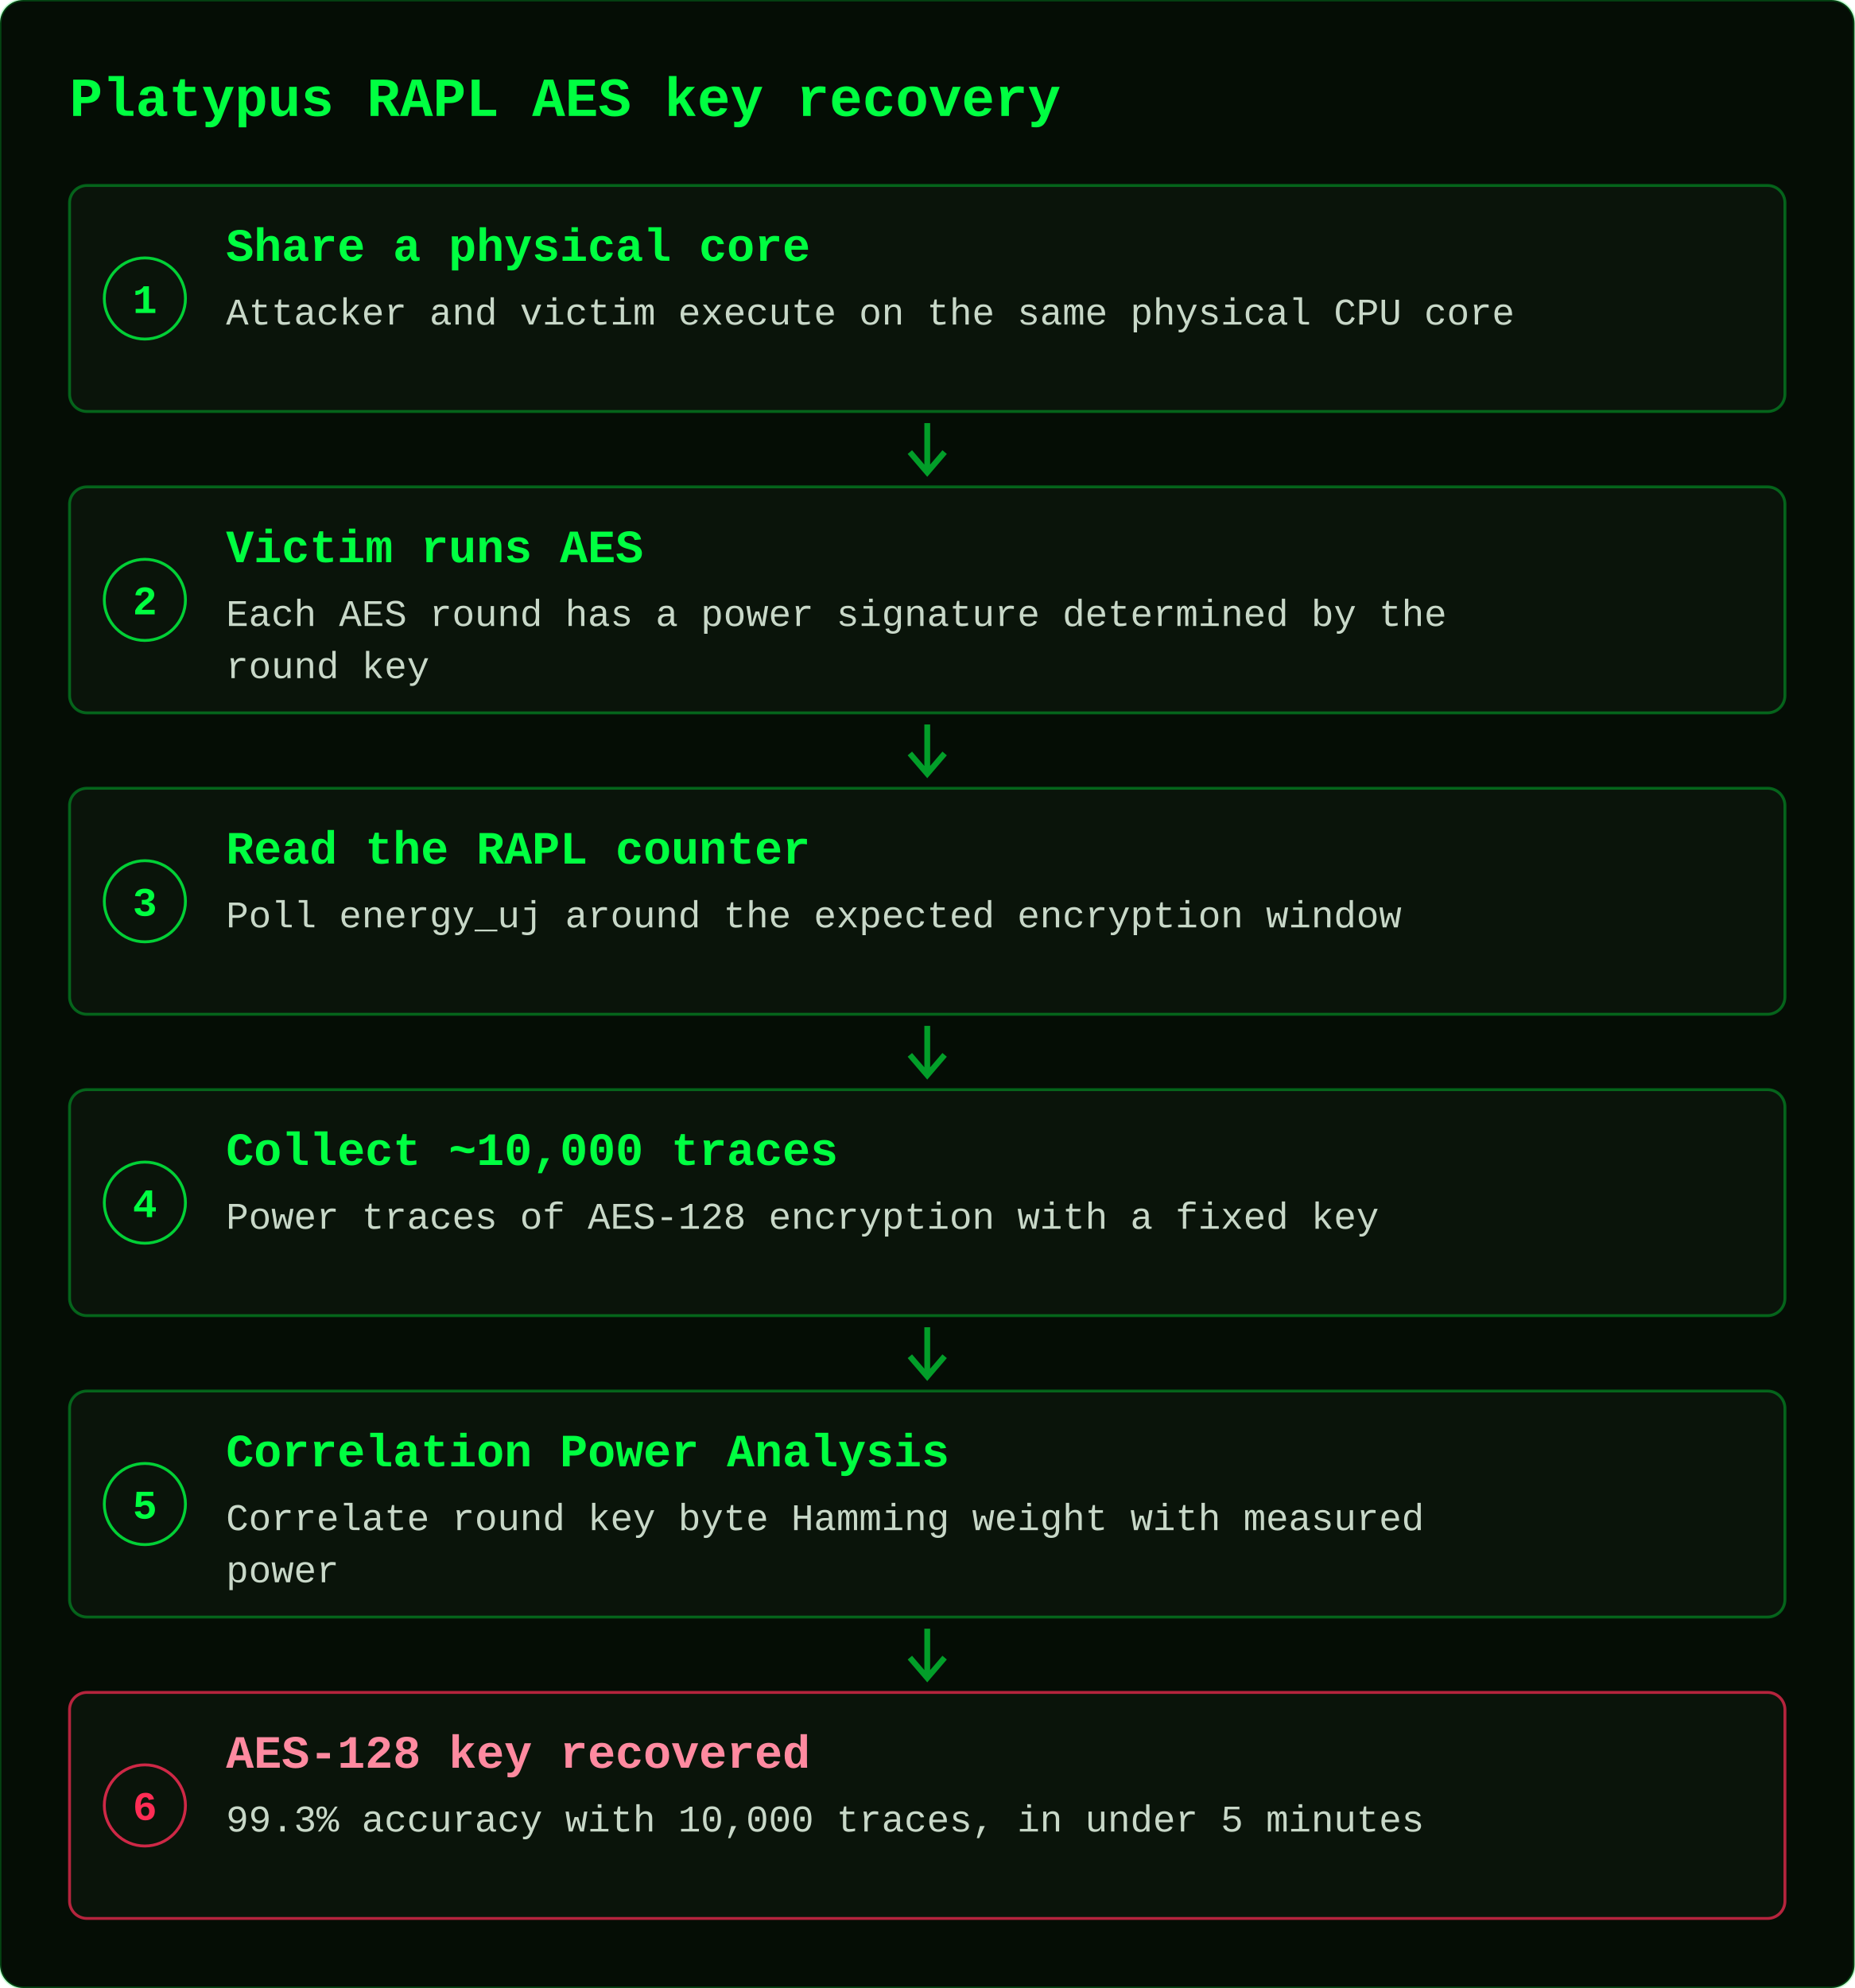
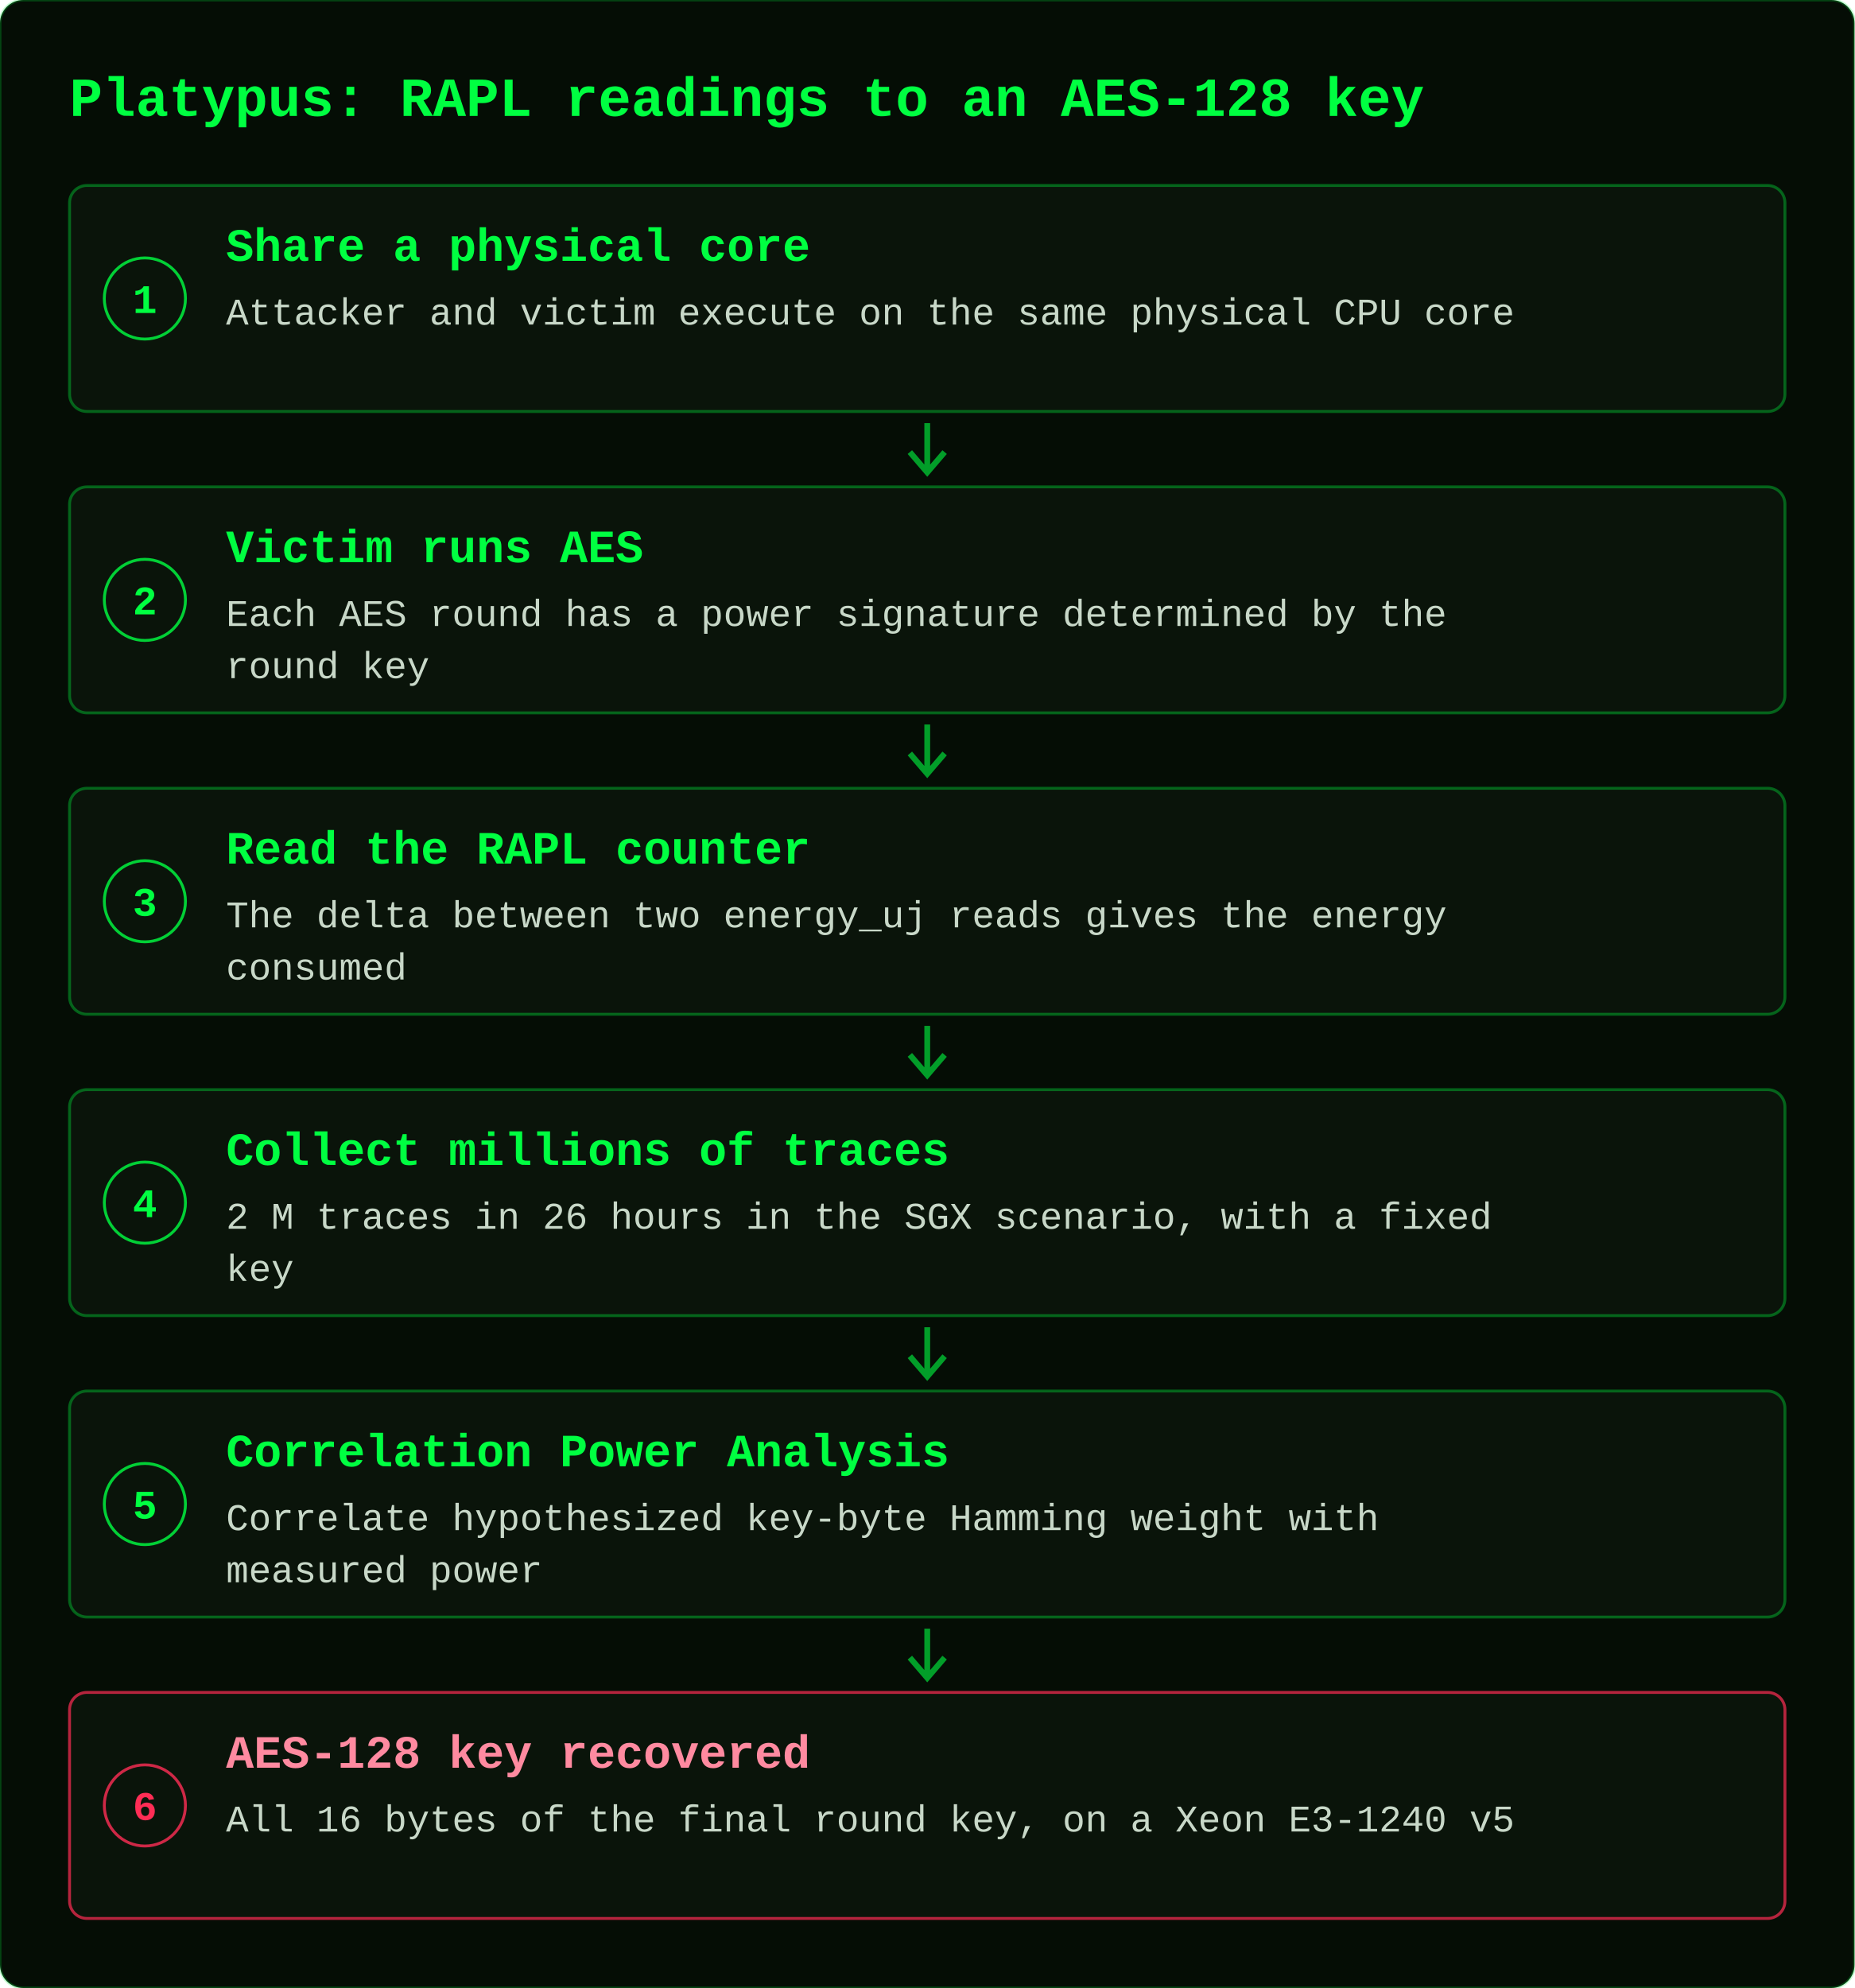
- <svg xmlns="http://www.w3.org/2000/svg" width="640" height="686" viewBox="0 0 640 686" role="img" aria-label="Diagram of the Platypus attack, from sharing a CPU core with an AES victim to recovering the AES-128 key from RAPL energy readings.">
+ <svg xmlns="http://www.w3.org/2000/svg" width="640" height="686" viewBox="0 0 640 686" role="img" aria-label="Six-step diagram of the Platypus attack, from sharing a CPU core with an AES victim to recovering the AES-128 key from RAPL energy readings.">
  <rect width="640" height="686" rx="8" fill="#050d05" stroke="#00ff41" stroke-opacity="0.22" />
  <g font-family="JetBrains Mono, Fira Code, Courier New, monospace">
-     <text x="24" y="40" fill="#00ff41" font-size="19" font-weight="700">Platypus RAPL AES key recovery</text>
+     <text x="24" y="40" fill="#00ff41" font-size="19" font-weight="700">Platypus: RAPL readings to an AES-128 key</text>
    <rect x="24" y="64" width="592" height="78" rx="6" fill="#0a140a" stroke="#00ff41" stroke-opacity="0.35" />
    <circle cx="50" cy="103.0" r="14" fill="none" stroke="#00ff41" stroke-opacity="0.8" />
    <text x="50" y="108.0" fill="#00ff41" font-size="14" font-weight="700" text-anchor="middle">1</text>
    <text x="78" y="90" fill="#00ff41" font-size="16" font-weight="700">Share a physical core</text>
    <text x="78" y="112" fill="#c8d8c8" font-size="13">Attacker and victim execute on the same physical CPU core</text>
    <path d="M320.0 146 V162 M314.0 156 L320.0 163 L326.0 156" stroke="#00ff41" stroke-opacity="0.6" stroke-width="2" fill="none" />
    <rect x="24" y="168" width="592" height="78" rx="6" fill="#0a140a" stroke="#00ff41" stroke-opacity="0.35" />
    <circle cx="50" cy="207.0" r="14" fill="none" stroke="#00ff41" stroke-opacity="0.8" />
    <text x="50" y="212.0" fill="#00ff41" font-size="14" font-weight="700" text-anchor="middle">2</text>
    <text x="78" y="194" fill="#00ff41" font-size="16" font-weight="700">Victim runs AES</text>
    <text x="78" y="216" fill="#c8d8c8" font-size="13">Each AES round has a power signature determined by the</text>
    <text x="78" y="234" fill="#c8d8c8" font-size="13">round key</text>
    <path d="M320.0 250 V266 M314.0 260 L320.0 267 L326.0 260" stroke="#00ff41" stroke-opacity="0.6" stroke-width="2" fill="none" />
    <rect x="24" y="272" width="592" height="78" rx="6" fill="#0a140a" stroke="#00ff41" stroke-opacity="0.35" />
    <circle cx="50" cy="311.0" r="14" fill="none" stroke="#00ff41" stroke-opacity="0.8" />
    <text x="50" y="316.0" fill="#00ff41" font-size="14" font-weight="700" text-anchor="middle">3</text>
    <text x="78" y="298" fill="#00ff41" font-size="16" font-weight="700">Read the RAPL counter</text>
-     <text x="78" y="320" fill="#c8d8c8" font-size="13">Poll energy_uj around the expected encryption window</text>
+     <text x="78" y="320" fill="#c8d8c8" font-size="13">The delta between two energy_uj reads gives the energy</text>
+     <text x="78" y="338" fill="#c8d8c8" font-size="13">consumed</text>
    <path d="M320.0 354 V370 M314.0 364 L320.0 371 L326.0 364" stroke="#00ff41" stroke-opacity="0.6" stroke-width="2" fill="none" />
    <rect x="24" y="376" width="592" height="78" rx="6" fill="#0a140a" stroke="#00ff41" stroke-opacity="0.35" />
    <circle cx="50" cy="415.0" r="14" fill="none" stroke="#00ff41" stroke-opacity="0.8" />
    <text x="50" y="420.0" fill="#00ff41" font-size="14" font-weight="700" text-anchor="middle">4</text>
-     <text x="78" y="402" fill="#00ff41" font-size="16" font-weight="700">Collect ~10,000 traces</text>
-     <text x="78" y="424" fill="#c8d8c8" font-size="13">Power traces of AES-128 encryption with a fixed key</text>
+     <text x="78" y="402" fill="#00ff41" font-size="16" font-weight="700">Collect millions of traces</text>
+     <text x="78" y="424" fill="#c8d8c8" font-size="13">2 M traces in 26 hours in the SGX scenario, with a fixed</text>
+     <text x="78" y="442" fill="#c8d8c8" font-size="13">key</text>
    <path d="M320.0 458 V474 M314.0 468 L320.0 475 L326.0 468" stroke="#00ff41" stroke-opacity="0.6" stroke-width="2" fill="none" />
    <rect x="24" y="480" width="592" height="78" rx="6" fill="#0a140a" stroke="#00ff41" stroke-opacity="0.35" />
    <circle cx="50" cy="519.0" r="14" fill="none" stroke="#00ff41" stroke-opacity="0.8" />
    <text x="50" y="524.0" fill="#00ff41" font-size="14" font-weight="700" text-anchor="middle">5</text>
    <text x="78" y="506" fill="#00ff41" font-size="16" font-weight="700">Correlation Power Analysis</text>
-     <text x="78" y="528" fill="#c8d8c8" font-size="13">Correlate round key byte Hamming weight with measured</text>
-     <text x="78" y="546" fill="#c8d8c8" font-size="13">power</text>
+     <text x="78" y="528" fill="#c8d8c8" font-size="13">Correlate hypothesized key-byte Hamming weight with</text>
+     <text x="78" y="546" fill="#c8d8c8" font-size="13">measured power</text>
    <path d="M320.0 562 V578 M314.0 572 L320.0 579 L326.0 572" stroke="#00ff41" stroke-opacity="0.6" stroke-width="2" fill="none" />
    <rect x="24" y="584" width="592" height="78" rx="6" fill="#0a140a" stroke="#ff2d55" stroke-opacity="0.7" />
    <circle cx="50" cy="623.0" r="14" fill="none" stroke="#ff2d55" stroke-opacity="0.8" />
    <text x="50" y="628.0" fill="#ff2d55" font-size="14" font-weight="700" text-anchor="middle">6</text>
    <text x="78" y="610" fill="#ff8aa0" font-size="16" font-weight="700">AES-128 key recovered</text>
-     <text x="78" y="632" fill="#c8d8c8" font-size="13">99.3% accuracy with 10,000 traces, in under 5 minutes</text>
+     <text x="78" y="632" fill="#c8d8c8" font-size="13">All 16 bytes of the final round key, on a Xeon E3-1240 v5</text>
  </g>
</svg>
